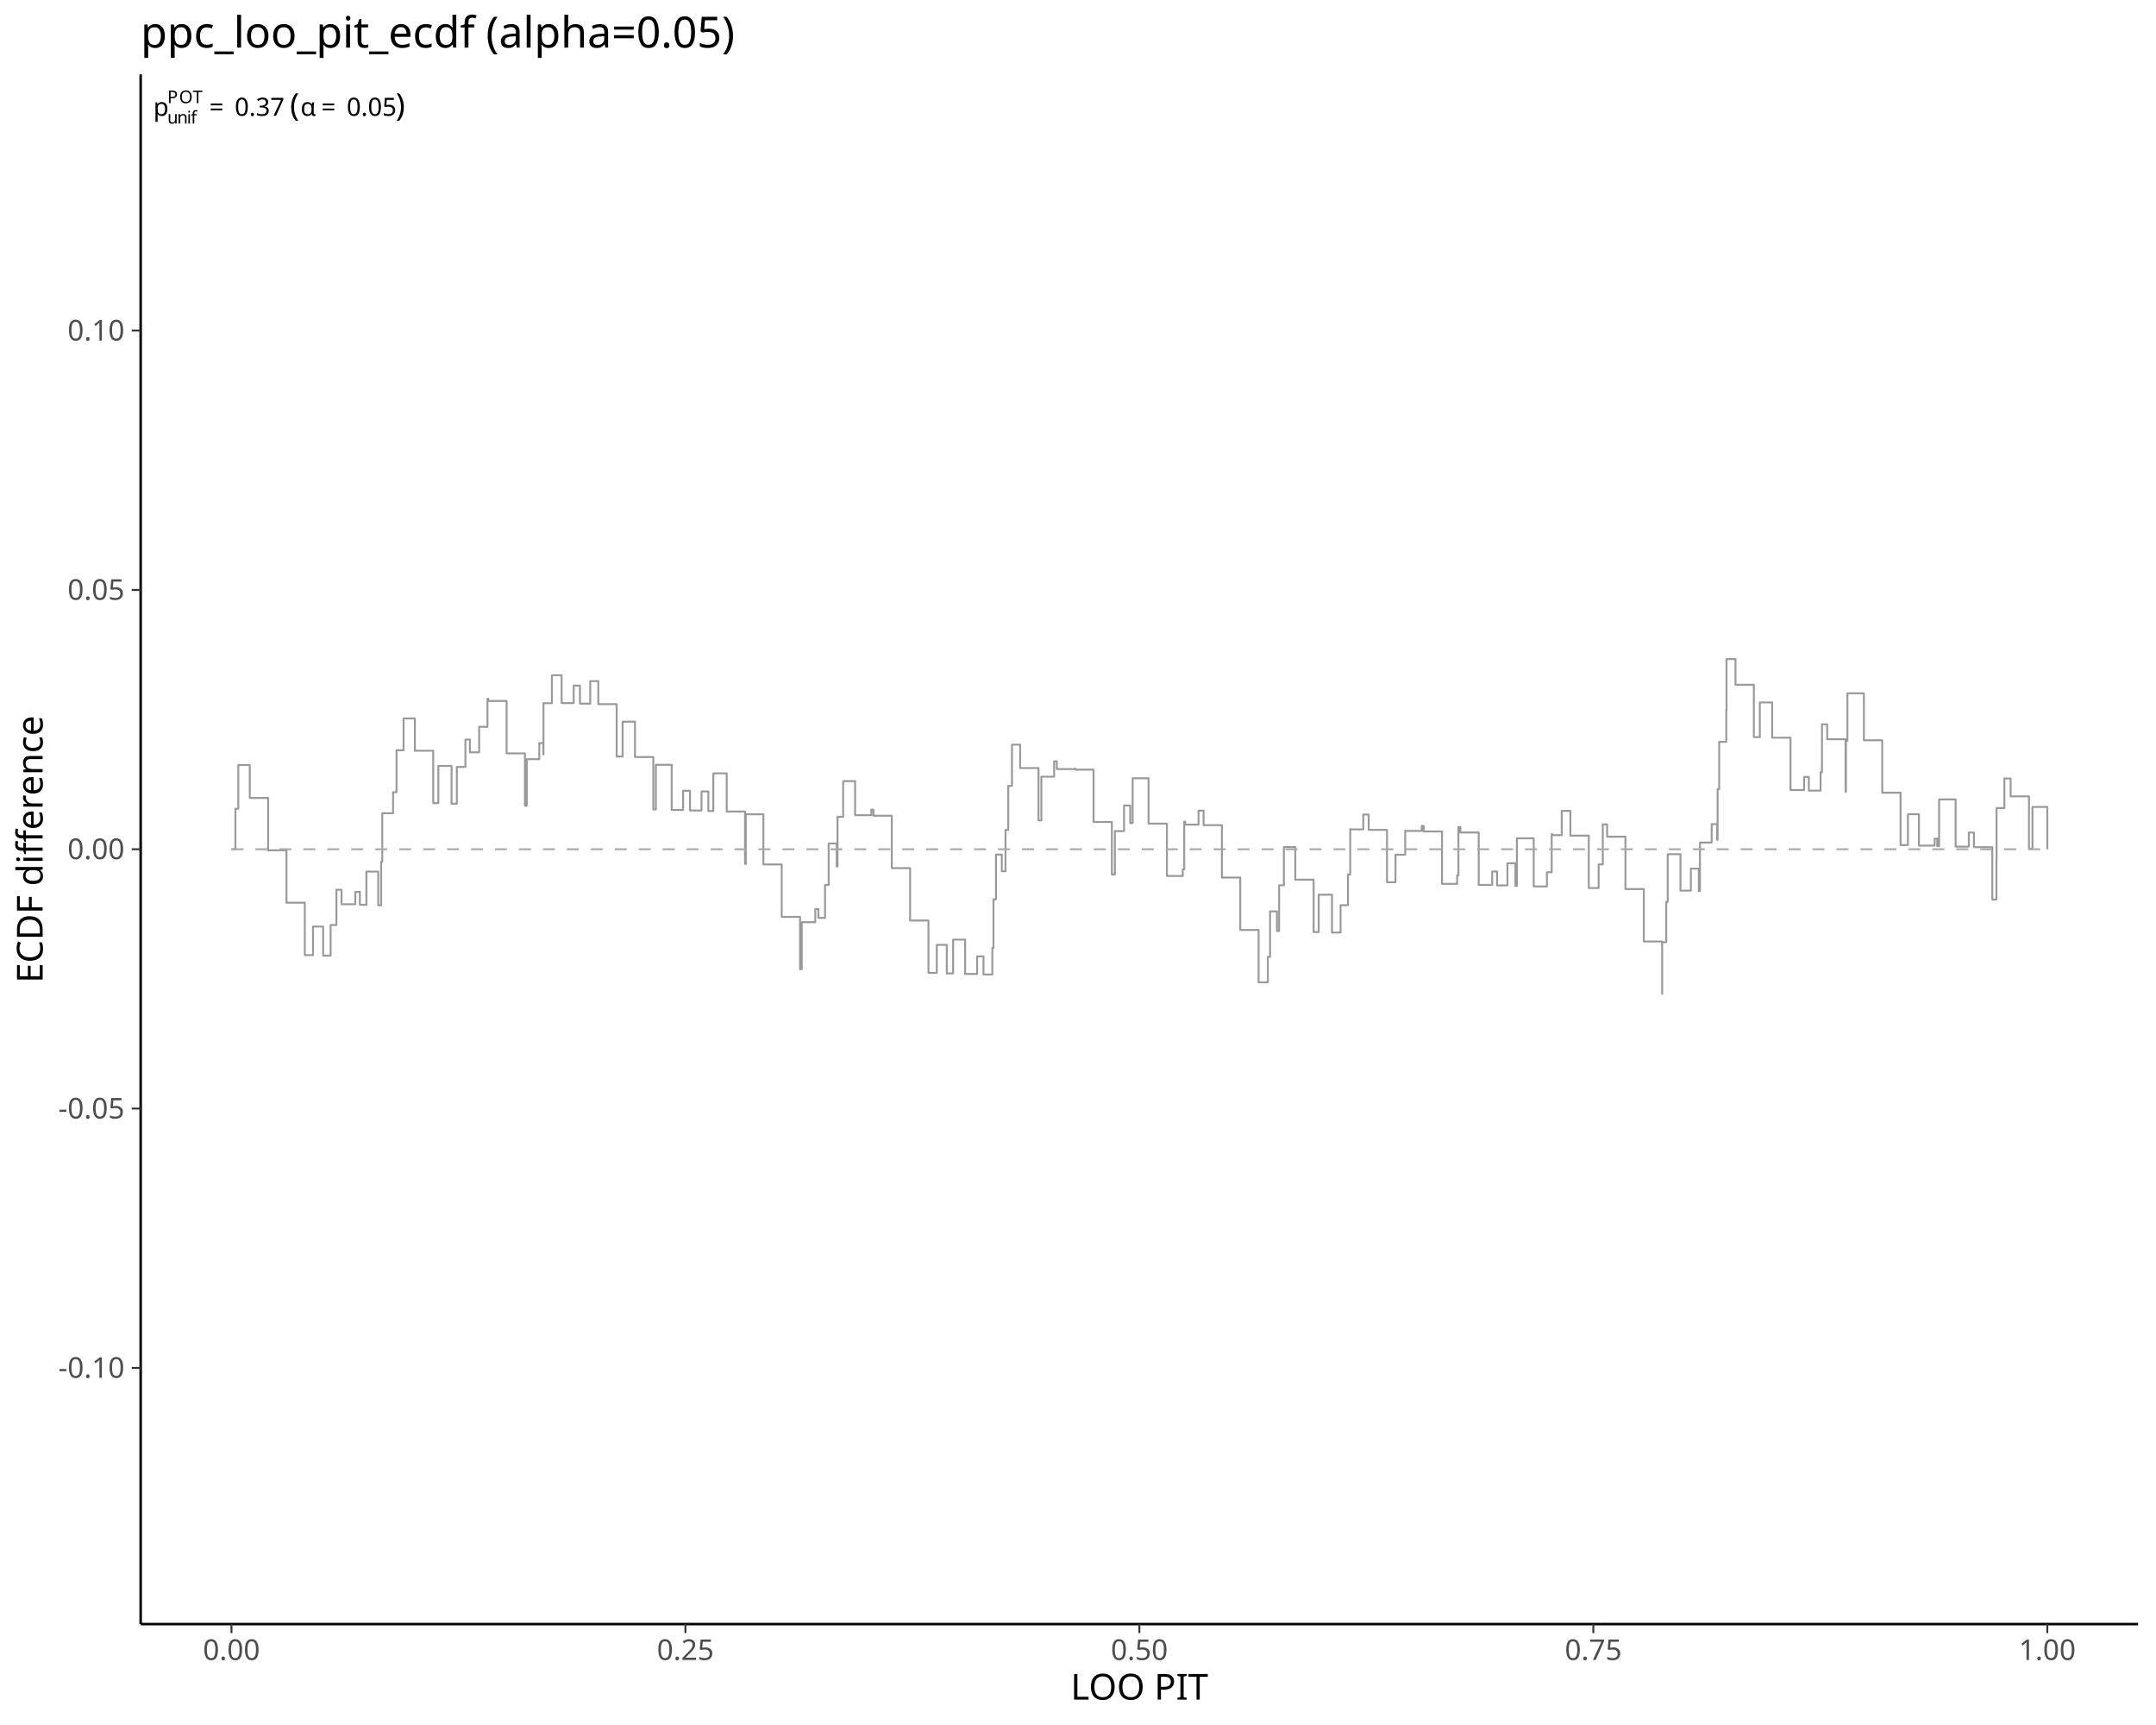
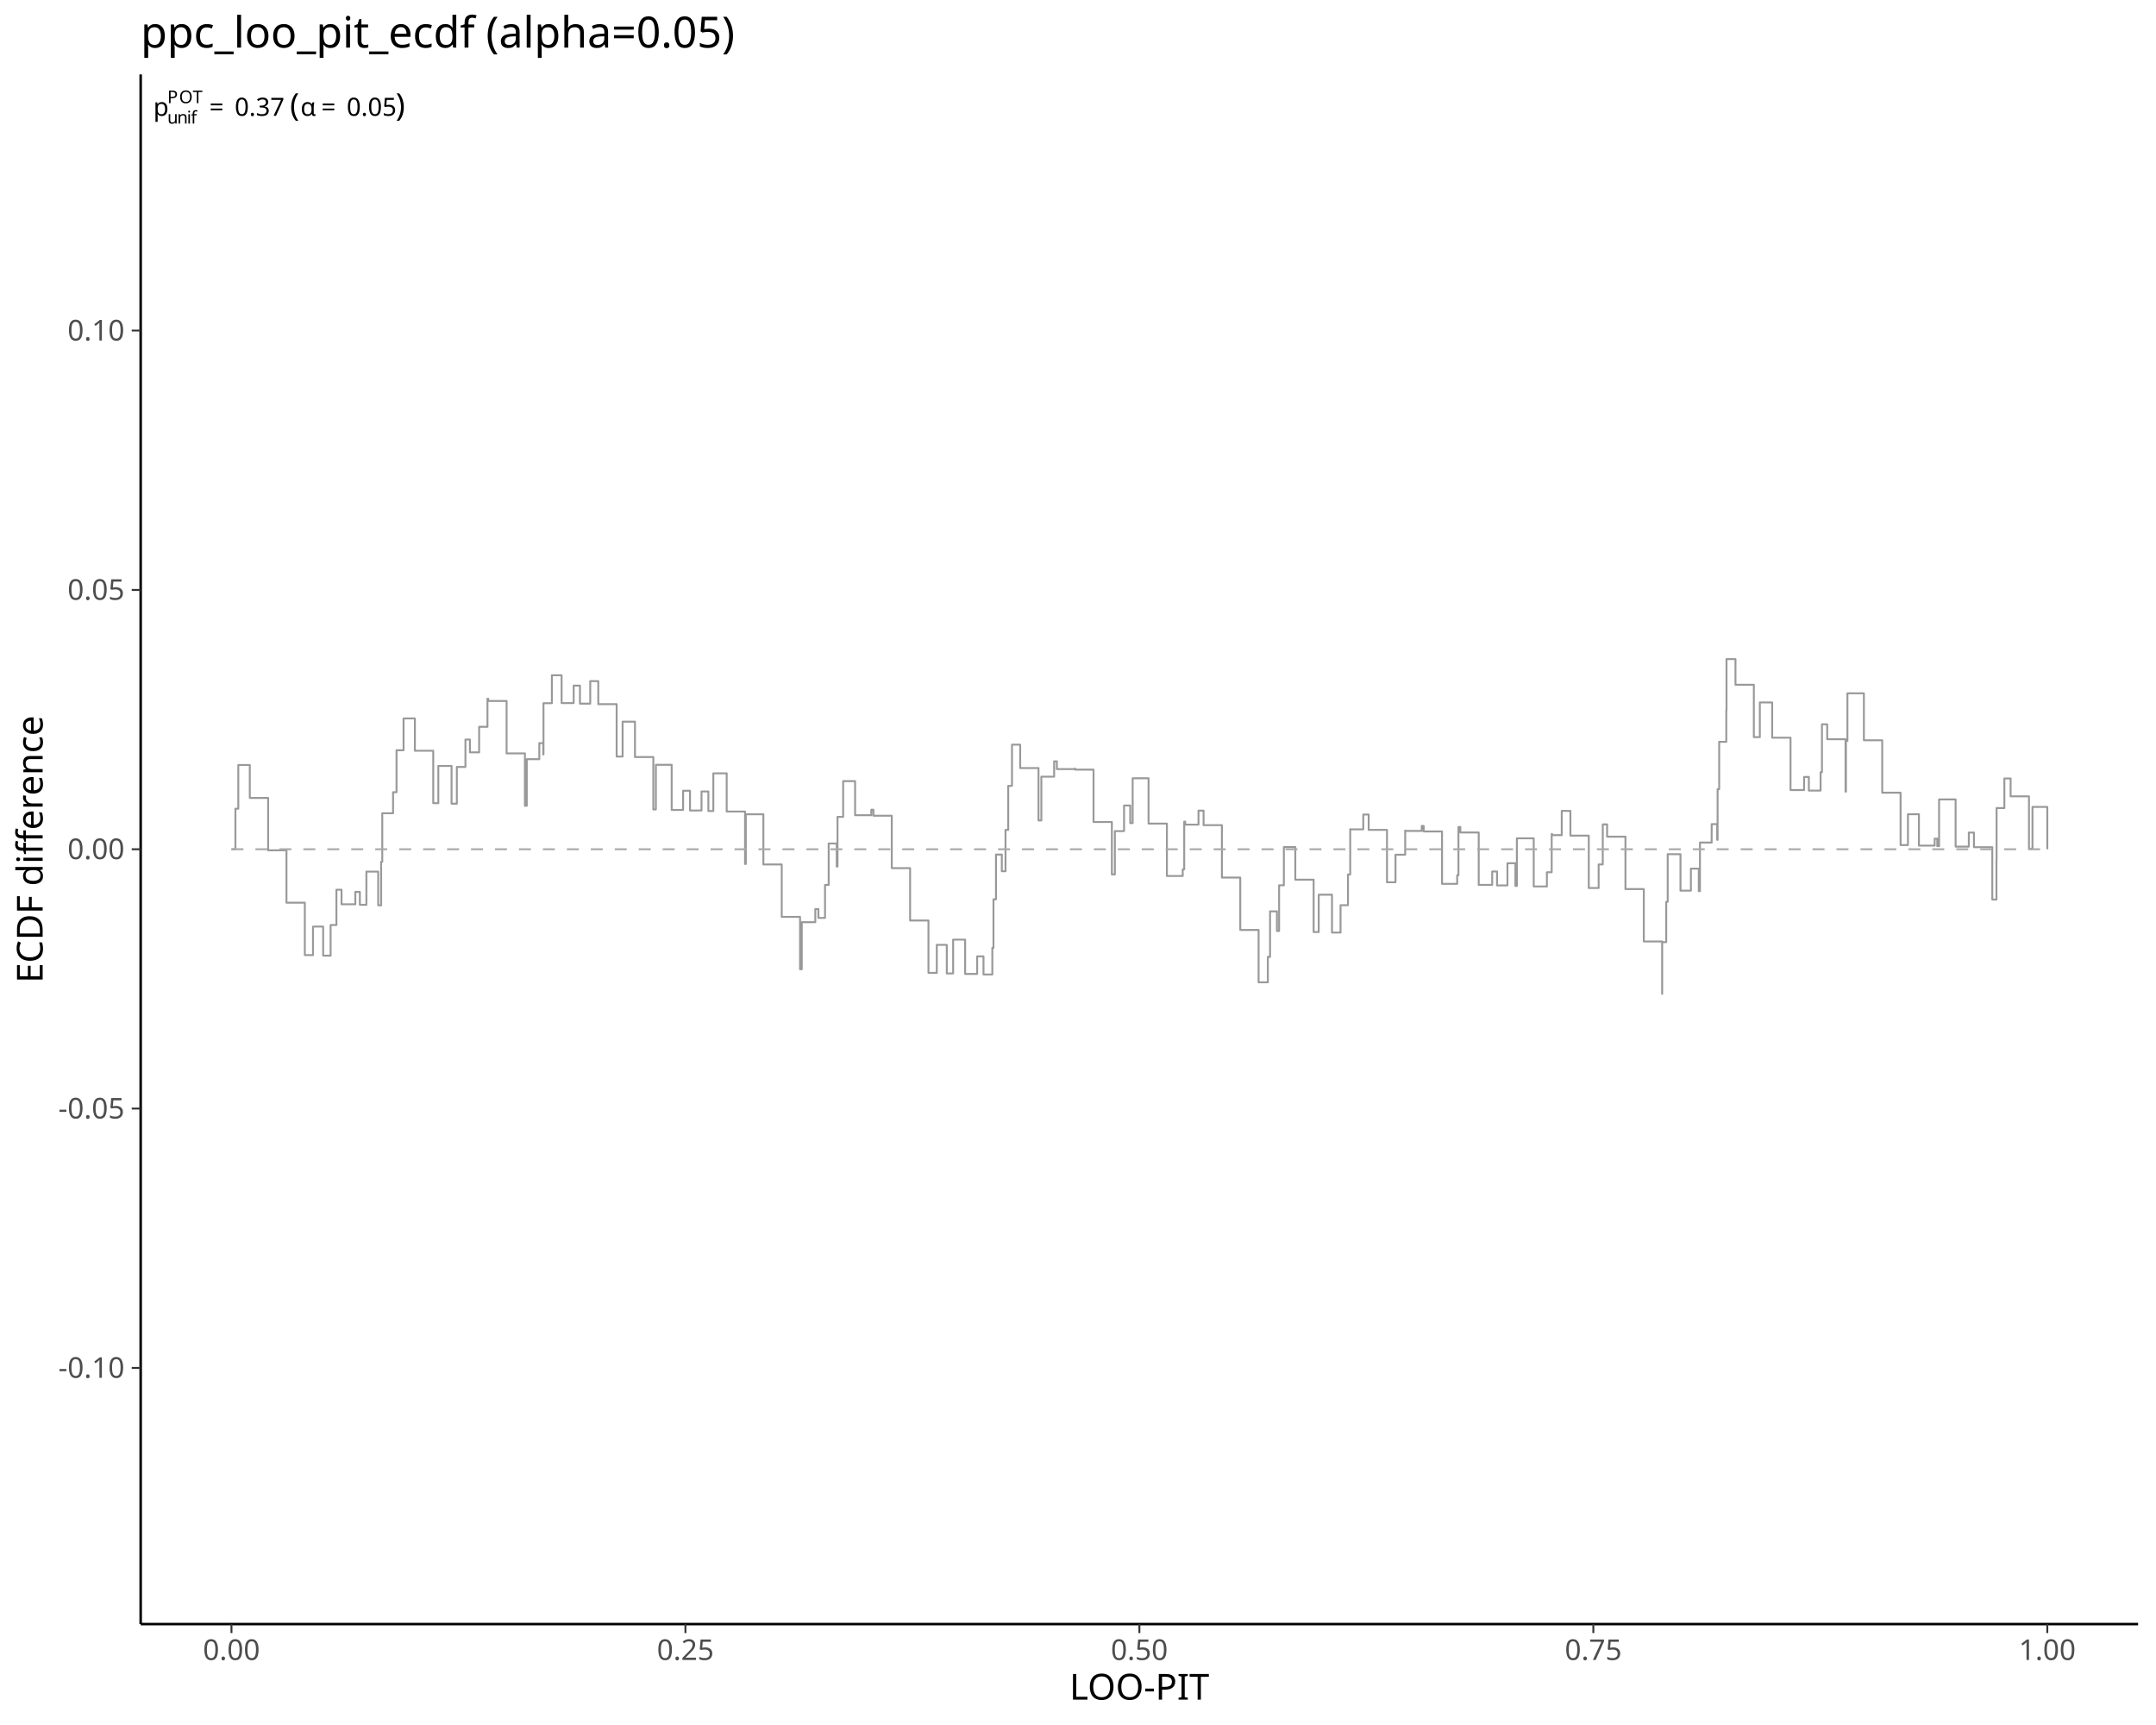
<svg xmlns="http://www.w3.org/2000/svg" class="svglite" data-engine-version="2.0" width="720.00pt" height="576.00pt" viewBox="0 0 720.00 576.00">
  <defs>
    <style type="text/css">
    .svglite line, .svglite polyline, .svglite polygon, .svglite path, .svglite rect, .svglite circle {
      fill: none;
      stroke: #000000;
      stroke-linecap: round;
      stroke-linejoin: round;
      stroke-miterlimit: 10.00;
    }
  </style>
  </defs>
  <rect width="100%" height="100%" style="stroke: none; fill: #FFFFFF;" />
  <defs>
    <clipPath id="cpMC4wMHw3MjAuMDB8MC4wMHw1NzYuMDA=">
      <rect x="0.00" y="0.00" width="720.00" height="576.00" />
    </clipPath>
  </defs>
  <g clip-path="url(#cpMC4wMHw3MjAuMDB8MC4wMHw1NzYuMDA=)">
</g>
  <defs>
    <clipPath id="cpNDYuOTh8NzE0LjAyfDI0Ljg1fDU0Mi4zMA==">
      <rect x="46.98" y="24.85" width="667.04" height="517.45" />
    </clipPath>
  </defs>
  <g clip-path="url(#cpNDYuOTh8NzE0LjAyfDI0Ljg1fDU0Mi4zMA==)">
    <polyline points="77.30,283.58 78.62,283.58 78.62,270.04 79.58,270.04 79.58,255.45 83.42,255.45 83.42,266.44 89.55,266.44 89.55,283.93 95.67,283.93 95.67,301.42 101.80,301.42 101.80,318.92 104.53,318.92 104.53,309.40 107.92,309.40 107.92,319.09 110.41,319.09 110.41,308.87 112.35,308.87 112.35,297.09 114.05,297.09 114.05,301.95 118.66,301.95 118.66,297.81 120.18,297.81 120.18,302.12 122.36,302.12 122.36,291.04 126.30,291.04 126.30,302.30 127.28,302.30 127.28,287.77 127.66,287.77 127.66,271.55 131.27,271.55 131.27,264.53 132.42,264.53 132.42,250.50 132.43,250.50 132.43,250.52 134.77,250.52 134.77,239.90 138.55,239.90 138.55,250.69 144.68,250.69 144.68,268.19 146.38,268.19 146.38,255.75 150.80,255.75 150.80,268.36 152.57,268.36 152.57,256.09 155.43,256.09 155.43,246.94 156.93,246.94 156.93,251.22 160.01,251.22 160.01,242.69 162.79,242.69 162.79,233.32 163.05,233.32 163.05,234.07 169.18,234.07 169.18,251.57 175.30,251.57 175.30,269.06 175.92,269.06 175.92,253.50 180.10,253.50 180.10,248.13 181.43,248.13 181.43,251.92 181.50,251.92 181.50,234.80 184.30,234.80 184.30,225.48 187.55,225.48 187.55,234.77 191.58,234.77 191.58,228.94 193.68,228.94 193.68,234.95 197.11,234.95 197.11,227.43 199.80,227.43 199.80,235.12 205.93,235.12 205.93,252.62 207.92,252.62 207.92,240.98 212.05,240.98 212.05,252.79 218.18,252.79 218.18,270.28 219.03,270.28 219.03,255.38 224.31,255.38 224.31,270.46 228.12,270.46 228.12,264.04 230.43,264.04 230.43,270.63 234.27,270.63 234.27,264.28 236.56,264.28 236.56,270.81 238.22,270.81 238.22,258.23 242.68,258.23 242.68,270.98 248.81,270.98 248.81,288.48 249.07,288.48 249.07,271.90 254.93,271.90 254.93,288.65 261.06,288.65 261.06,306.15 267.18,306.15 267.18,323.64 267.75,323.64 267.75,307.93 272.27,307.93 272.27,303.54 273.31,303.54 273.31,306.50 275.52,306.50 275.52,295.49 276.74,295.49 276.74,281.66 279.43,281.66 279.43,289.35 279.69,289.35 279.69,272.76 281.57,272.76 281.57,260.83 285.56,260.83 285.56,272.21 290.98,272.21 290.98,270.37 291.68,270.37 291.68,272.38 297.81,272.38 297.81,289.88 303.93,289.88 303.93,307.37 310.06,307.37 310.06,324.86 312.84,324.86 312.84,315.50 316.18,315.50 316.18,325.04 318.30,325.04 318.30,313.76 322.31,313.76 322.31,325.21 326.32,325.21 326.32,319.34 328.44,319.34 328.44,325.39 331.39,325.39 331.39,316.50 331.77,316.50 331.77,300.29 332.61,300.29 332.61,285.35 334.56,285.35 334.56,290.93 335.79,290.93 335.79,277.11 336.70,277.11 336.70,262.41 337.95,262.41 337.95,248.65 340.69,248.65 340.69,256.46 346.81,256.46 346.81,273.96 347.76,273.96 347.76,259.34 352.03,259.34 352.03,254.23 352.94,254.23 352.94,256.81 358.94,256.81 358.94,256.65 359.06,256.65 359.06,256.99 365.19,256.99 365.19,274.48 371.31,274.48 371.31,291.98 372.31,291.98 372.31,277.52 375.38,277.52 375.38,268.96 377.44,268.96 377.44,274.83 378.26,274.83 378.26,259.87 383.56,259.87 383.56,275.01 389.69,275.01 389.69,292.50 394.98,292.50 394.98,290.30 395.47,290.30 395.47,274.36 395.81,274.36 395.81,275.36 400.24,275.36 400.24,270.68 401.94,270.68 401.94,275.53 408.06,275.53 408.06,293.03 414.19,293.03 414.19,310.52 420.31,310.52 420.31,328.01 423.40,328.01 423.40,319.52 424.14,319.52 424.14,304.31 426.44,304.31 426.44,310.87 427.16,310.87 427.16,295.61 428.75,295.61 428.75,282.84 432.57,282.84 432.57,293.73 438.69,293.73 438.69,311.22 440.39,311.22 440.39,298.75 444.82,298.75 444.82,311.39 447.68,311.39 447.68,302.25 450.16,302.25 450.16,292.01 450.91,292.01 450.91,276.86 450.94,276.86 450.94,276.93 455.27,276.93 455.27,271.98 457.07,271.98 457.07,277.11 463.19,277.11 463.19,294.60 466.03,294.60 466.03,285.40 469.27,285.40 469.27,277.32 469.32,277.32 469.32,277.46 474.80,277.46 474.80,275.79 475.44,275.79 475.44,277.63 481.57,277.63 481.57,295.13 486.63,295.13 486.63,292.26 487.05,292.26 487.05,276.15 487.69,276.15 487.69,277.98 493.82,277.98 493.82,295.48 498.32,295.48 498.32,291.00 499.94,291.00 499.94,295.65 503.41,295.65 503.41,288.24 506.07,288.24 506.07,295.83 506.56,295.83 506.56,279.92 512.19,279.92 512.19,296.00 516.59,296.00 516.59,291.25 518.19,291.25 518.19,278.49 518.32,278.49 518.32,278.86 521.55,278.86 521.55,270.77 524.44,270.77 524.44,279.03 530.57,279.03 530.57,296.52 533.87,296.52 533.87,288.64 535.25,288.64 535.25,275.27 536.70,275.27 536.70,279.38 542.82,279.38 542.82,296.87 548.95,296.87 548.95,314.37 555.07,314.37 555.07,331.86 555.09,331.86 555.09,314.60 556.44,314.60 556.44,301.13 556.93,301.13 556.93,285.22 561.20,285.22 561.20,297.40 564.68,297.40 564.68,290.04 567.32,290.04 567.32,297.57 567.70,297.57 567.70,281.34 571.61,281.34 571.61,275.19 573.45,275.19 573.45,280.43 573.59,280.43 573.59,263.52 574.12,263.52 574.12,247.71 576.50,247.71 576.50,237.20 576.57,237.20 576.57,220.08 579.57,220.08 579.57,228.65 585.70,228.65 585.70,246.14 587.70,246.14 587.70,234.55 591.82,234.55 591.82,246.32 597.95,246.32 597.95,263.81 602.48,263.81 602.48,259.43 604.07,259.43 604.07,263.99 607.99,263.99 607.99,257.86 608.45,257.86 608.45,241.85 610.20,241.85 610.20,246.84 616.32,246.84 616.32,264.34 616.46,264.34 616.46,247.39 616.95,247.39 616.95,231.50 622.45,231.50 622.45,247.19 628.57,247.19 628.57,264.69 634.70,264.69 634.70,282.18 637.16,282.18 637.16,271.88 640.83,271.88 640.83,282.36 646.08,282.36 646.08,280.04 646.95,280.04 646.95,282.53 647.56,282.53 647.56,266.94 653.08,266.94 653.08,282.70 657.49,282.70 657.49,278.00 659.20,278.00 659.20,282.88 665.33,282.88 665.33,300.37 666.72,300.37 666.72,287.03 666.76,287.03 666.76,269.82 669.36,269.82 669.36,259.94 671.45,259.94 671.45,265.91 677.58,265.91 677.58,283.40 678.75,283.40 678.75,269.44 683.70,269.44 683.70,283.58 " style="stroke-width: 0.64; stroke: #999999; stroke-linecap: butt;" />
    <line x1="77.30" y1="283.58" x2="683.70" y2="283.58" style="stroke-width: 0.64; stroke: #A9A9A9; stroke-dasharray: 4.00,4.00; stroke-linecap: butt;" />
    <text x="51.20" y="38.67" style="font-size: 8.40px; font-family: sans;" textLength="4.67px" lengthAdjust="spacingAndGlyphs">p</text>
    <text x="55.87" y="41.27" style="font-size: 5.88px; font-family: sans;" textLength="3.27px" lengthAdjust="spacingAndGlyphs">u</text>
    <text x="59.14" y="41.27" style="font-size: 5.88px; font-family: sans;" textLength="3.27px" lengthAdjust="spacingAndGlyphs">n</text>
    <text x="62.41" y="41.27" style="font-size: 5.88px; font-family: sans;" textLength="1.31px" lengthAdjust="spacingAndGlyphs">i</text>
    <text x="63.72" y="41.27" style="font-size: 5.88px; font-family: sans;" textLength="1.63px" lengthAdjust="spacingAndGlyphs">f</text>
    <text x="55.87" y="34.45" style="font-size: 5.88px; font-family: sans;" textLength="3.92px" lengthAdjust="spacingAndGlyphs">P</text>
    <text x="59.79" y="34.45" style="font-size: 5.88px; font-family: sans;" textLength="4.58px" lengthAdjust="spacingAndGlyphs">O</text>
    <text x="64.37" y="34.45" style="font-size: 5.88px; font-family: sans;" textLength="3.59px" lengthAdjust="spacingAndGlyphs">T</text>
    <text x="69.91" y="38.67" style="font-size: 8.40px; font-family: sans;" textLength="6.52px" lengthAdjust="spacingAndGlyphs">=</text>
    <text x="78.37" y="38.67" style="font-size: 8.40px; font-family: sans;" textLength="16.35px" lengthAdjust="spacingAndGlyphs">0.37</text>
    <text x="94.72" y="38.67" style="font-size: 8.40px; font-family: sans;" textLength="2.10px" lengthAdjust="spacingAndGlyphs"> </text>
    <text x="96.82" y="38.67" style="font-size: 10.50px; font-family: sans;" textLength="3.50px" lengthAdjust="spacingAndGlyphs">(</text>
    <text x="100.32" y="38.67" style="font-size: 8.40px; font-family: sans;" textLength="5.04px" lengthAdjust="spacingAndGlyphs">α</text>
    <text x="107.30" y="38.67" style="font-size: 8.40px; font-family: sans;" textLength="6.52px" lengthAdjust="spacingAndGlyphs">=</text>
    <text x="115.77" y="38.67" style="font-size: 8.40px; font-family: sans;" textLength="16.35px" lengthAdjust="spacingAndGlyphs">0.05</text>
    <text x="132.12" y="38.67" style="font-size: 10.50px; font-family: sans;" textLength="3.49px" lengthAdjust="spacingAndGlyphs">)</text>
  </g>
  <g clip-path="url(#cpMC4wMHw3MjAuMDB8MC4wMHw1NzYuMDA=)">
    <polyline points="46.98,542.30 46.98,24.85 " style="stroke-width: 0.85; stroke-linecap: butt;" />
    <text x="41.60" y="460.07" text-anchor="end" style="font-size: 9.60px; fill: #4D4D4D; font-family: sans;" textLength="21.88px" lengthAdjust="spacingAndGlyphs">-0.10</text>
    <text x="41.60" y="373.48" text-anchor="end" style="font-size: 9.60px; fill: #4D4D4D; font-family: sans;" textLength="21.88px" lengthAdjust="spacingAndGlyphs">-0.05</text>
    <text x="41.60" y="286.88" text-anchor="end" style="font-size: 9.60px; fill: #4D4D4D; font-family: sans;" textLength="18.69px" lengthAdjust="spacingAndGlyphs">0.00</text>
    <text x="41.60" y="200.29" text-anchor="end" style="font-size: 9.60px; fill: #4D4D4D; font-family: sans;" textLength="18.69px" lengthAdjust="spacingAndGlyphs">0.05</text>
    <text x="41.60" y="113.70" text-anchor="end" style="font-size: 9.60px; fill: #4D4D4D; font-family: sans;" textLength="18.69px" lengthAdjust="spacingAndGlyphs">0.10</text>
    <polyline points="43.99,456.77 46.98,456.77 " style="stroke-width: 0.64; stroke: #333333; stroke-linecap: butt;" />
    <polyline points="43.99,370.17 46.98,370.17 " style="stroke-width: 0.64; stroke: #333333; stroke-linecap: butt;" />
    <polyline points="43.99,283.58 46.98,283.58 " style="stroke-width: 0.64; stroke: #333333; stroke-linecap: butt;" />
    <polyline points="43.99,196.99 46.98,196.99 " style="stroke-width: 0.64; stroke: #333333; stroke-linecap: butt;" />
    <polyline points="43.99,110.39 46.98,110.39 " style="stroke-width: 0.64; stroke: #333333; stroke-linecap: butt;" />
    <polyline points="46.98,542.30 714.02,542.30 " style="stroke-width: 0.85; stroke-linecap: butt;" />
    <polyline points="77.30,545.29 77.30,542.30 " style="stroke-width: 0.64; stroke: #333333; stroke-linecap: butt;" />
    <polyline points="228.90,545.29 228.90,542.30 " style="stroke-width: 0.64; stroke: #333333; stroke-linecap: butt;" />
    <polyline points="380.50,545.29 380.50,542.30 " style="stroke-width: 0.64; stroke: #333333; stroke-linecap: butt;" />
    <polyline points="532.10,545.29 532.10,542.30 " style="stroke-width: 0.64; stroke: #333333; stroke-linecap: butt;" />
    <polyline points="683.70,545.29 683.70,542.30 " style="stroke-width: 0.64; stroke: #333333; stroke-linecap: butt;" />
    <text x="77.30" y="554.29" text-anchor="middle" style="font-size: 9.60px; fill: #4D4D4D; font-family: sans;" textLength="18.69px" lengthAdjust="spacingAndGlyphs">0.00</text>
    <text x="228.90" y="554.29" text-anchor="middle" style="font-size: 9.60px; fill: #4D4D4D; font-family: sans;" textLength="18.69px" lengthAdjust="spacingAndGlyphs">0.25</text>
    <text x="380.50" y="554.29" text-anchor="middle" style="font-size: 9.60px; fill: #4D4D4D; font-family: sans;" textLength="18.69px" lengthAdjust="spacingAndGlyphs">0.50</text>
    <text x="532.10" y="554.29" text-anchor="middle" style="font-size: 9.60px; fill: #4D4D4D; font-family: sans;" textLength="18.69px" lengthAdjust="spacingAndGlyphs">0.75</text>
    <text x="683.70" y="554.29" text-anchor="middle" style="font-size: 9.60px; fill: #4D4D4D; font-family: sans;" textLength="18.69px" lengthAdjust="spacingAndGlyphs">1.00</text>
-     <text x="380.50" y="567.53" text-anchor="middle" style="font-size: 12.00px; font-family: sans;" textLength="47.35px" lengthAdjust="spacingAndGlyphs">LOO PIT</text>
+     <text x="380.50" y="567.53" text-anchor="middle" style="font-size: 12.00px; font-family: sans;" textLength="48.02px" lengthAdjust="spacingAndGlyphs">LOO-PIT</text>
    <text transform="translate(14.24,283.58) rotate(-90)" text-anchor="middle" style="font-size: 12.00px; font-family: sans;" textLength="88.71px" lengthAdjust="spacingAndGlyphs">ECDF difference</text>
    <text x="46.98" y="15.89" style="font-size: 14.40px; font-family: sans;" textLength="194.17px" lengthAdjust="spacingAndGlyphs">ppc_loo_pit_ecdf (alpha=0.05)</text>
  </g>
</svg>
